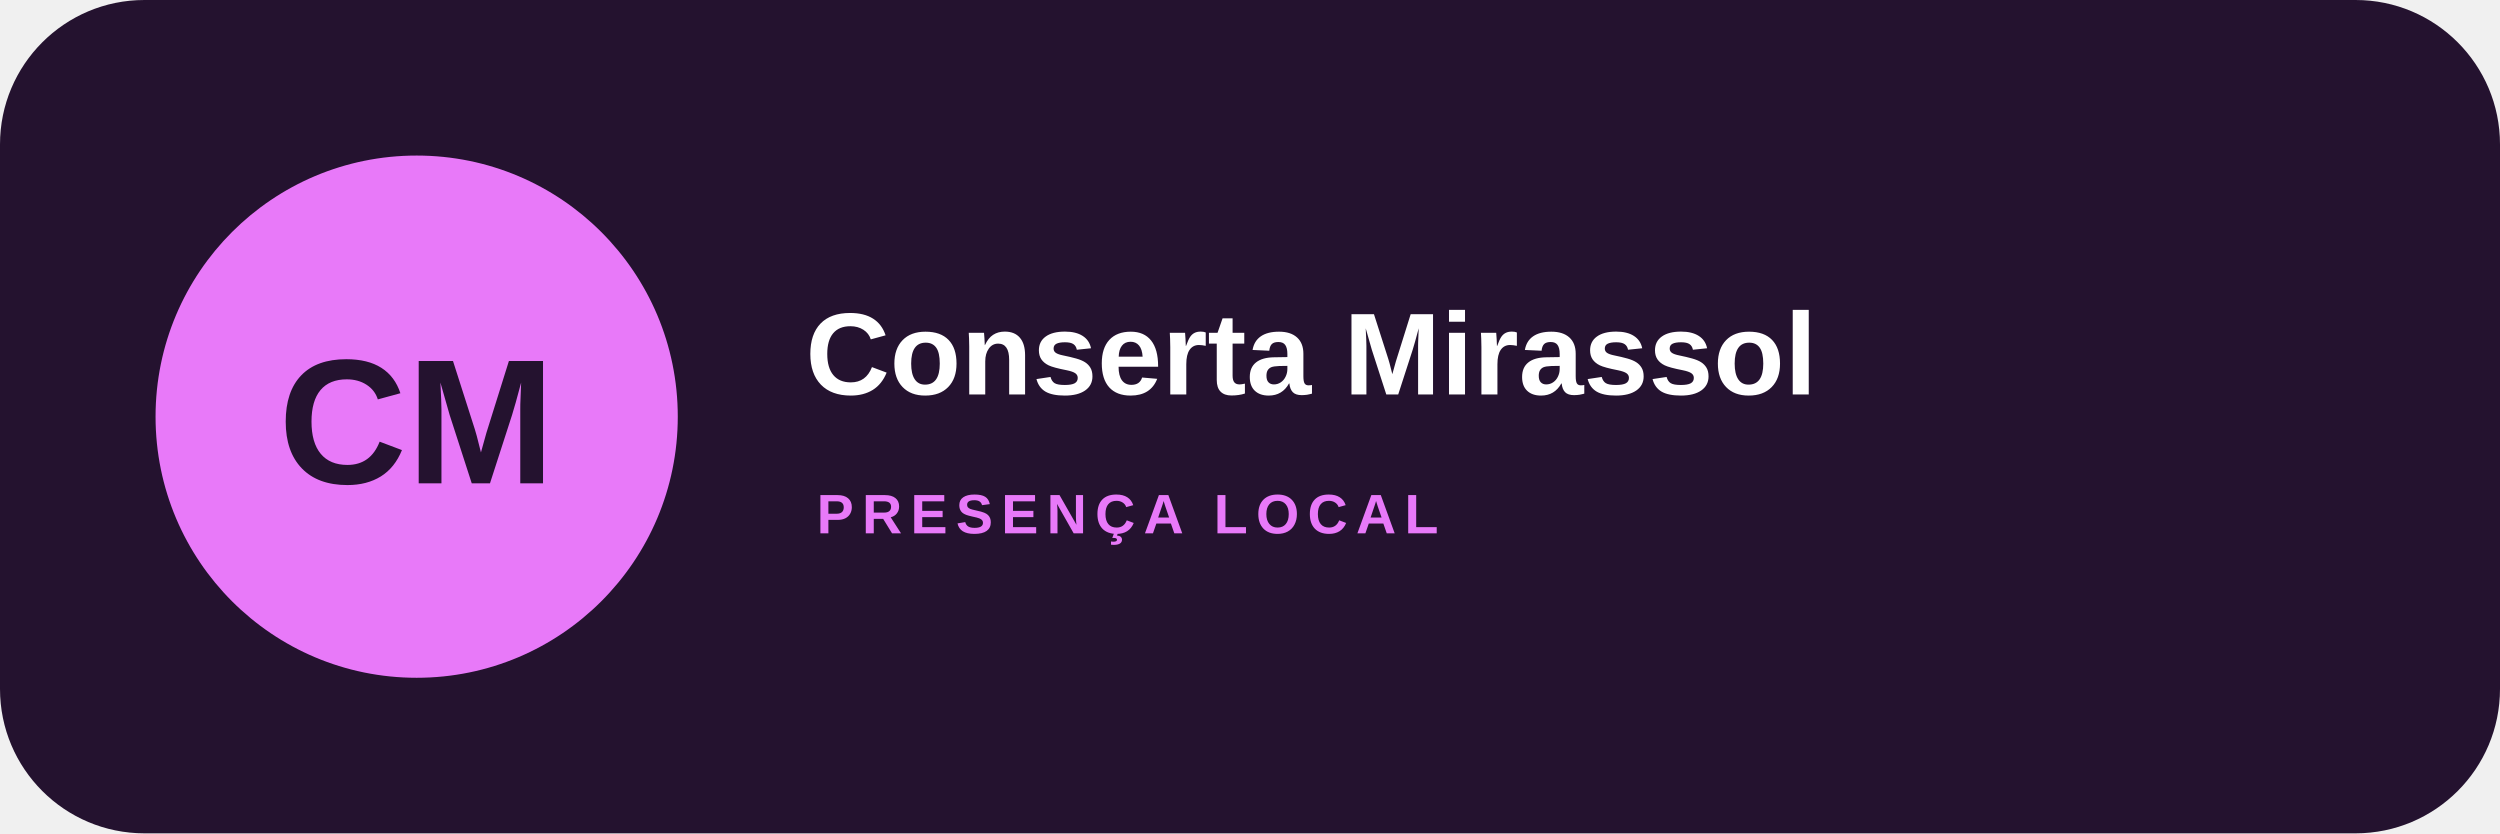
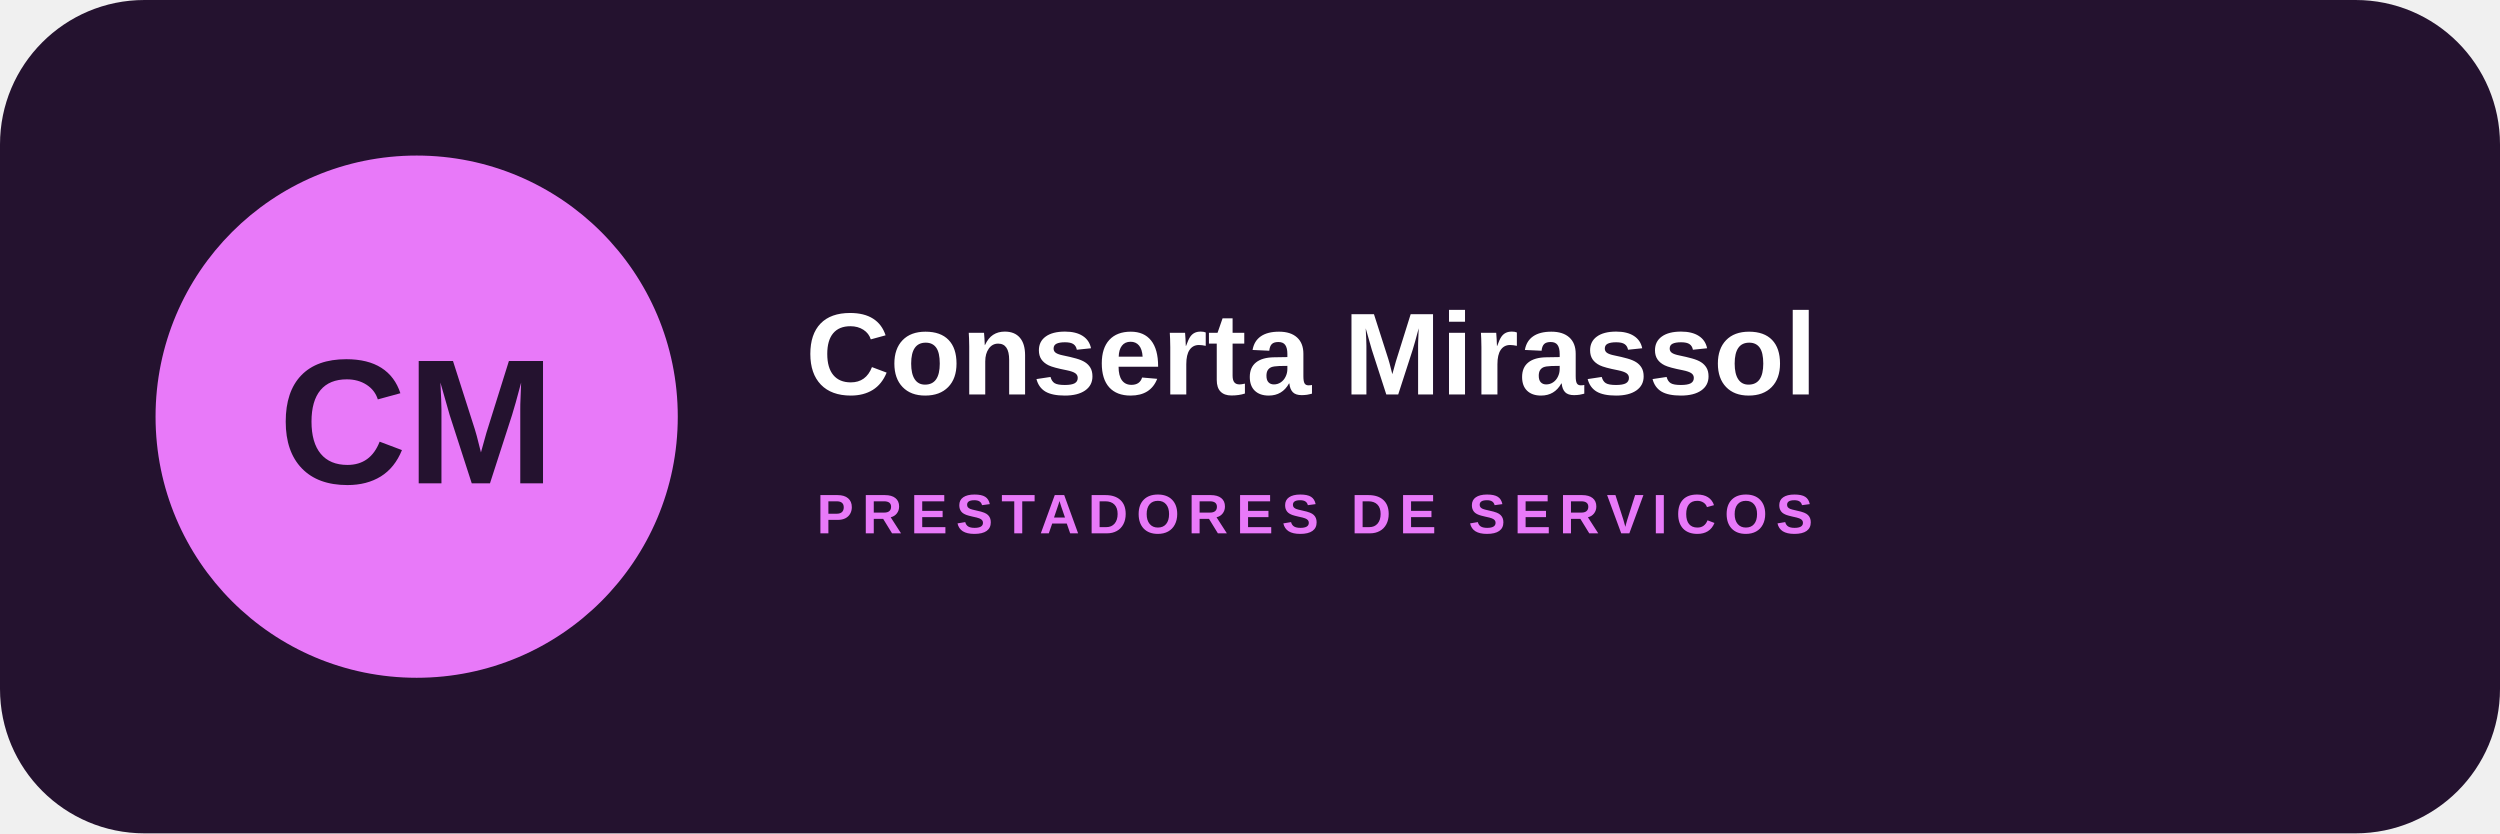
<svg xmlns="http://www.w3.org/2000/svg" width="900" height="300" viewBox="0 0 900 300">
  <rect width="900" height="300" rx="52" fill="#24122f" />
  <circle cx="150" cy="150" r="94" fill="#e879f9" />
  <text x="150" y="174" text-anchor="middle" font-family="Arial,sans-serif" font-size="64" font-weight="900" fill="#24122f">CM</text>
  <text x="290" y="142" font-family="Arial,sans-serif" font-size="42" font-weight="800" fill="#fff">Conserta Mirassol</text>
-   <text x="294" y="192" font-family="Arial,sans-serif" font-size="20" font-weight="700" letter-spacing="3" fill="#e879f9">PRESENÇA LOCAL</text>
+   <text x="294" y="192" font-family="Arial,sans-serif" font-size="20" font-weight="700" letter-spacing="3" fill="#e879f9">PRESTADORES DE SERVICOS</text>
</svg>
